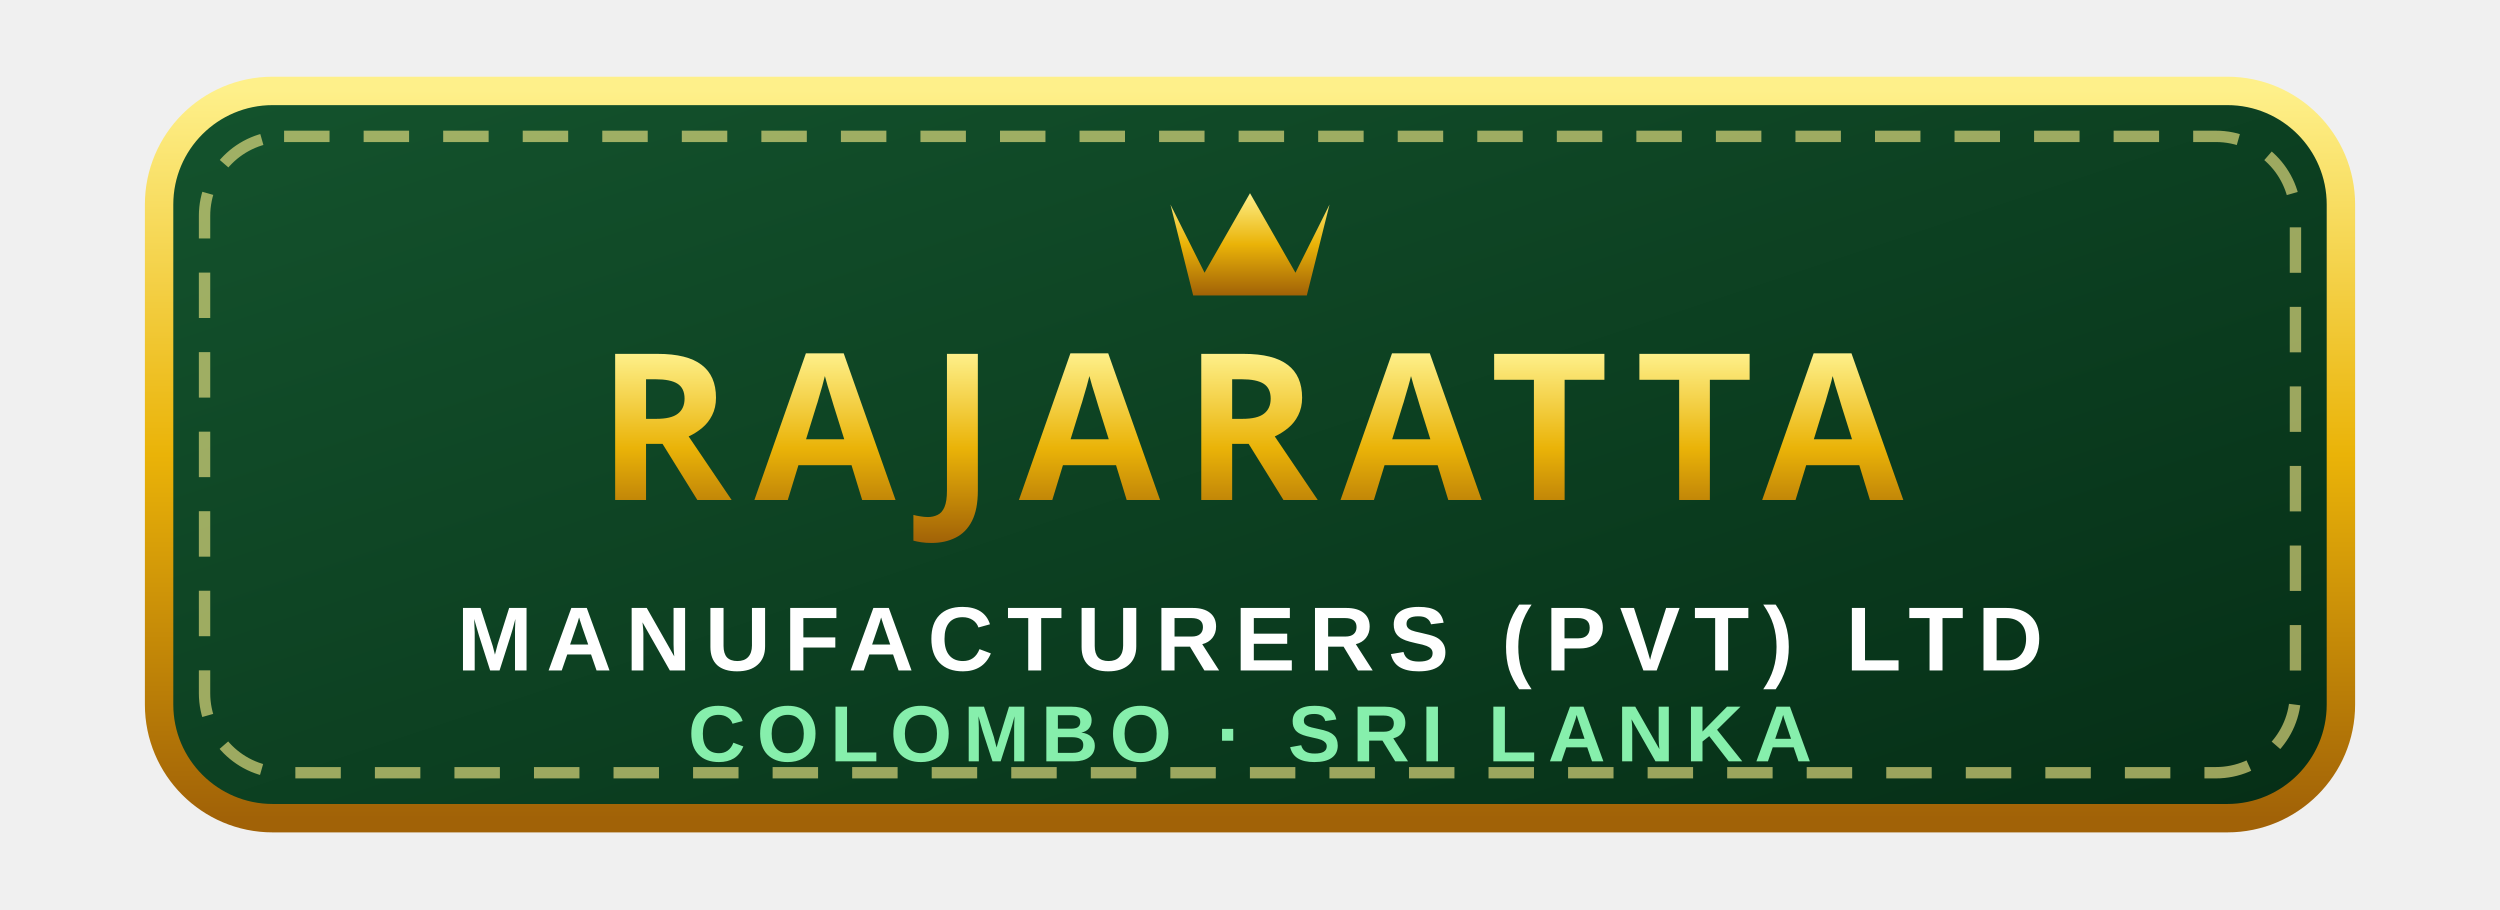
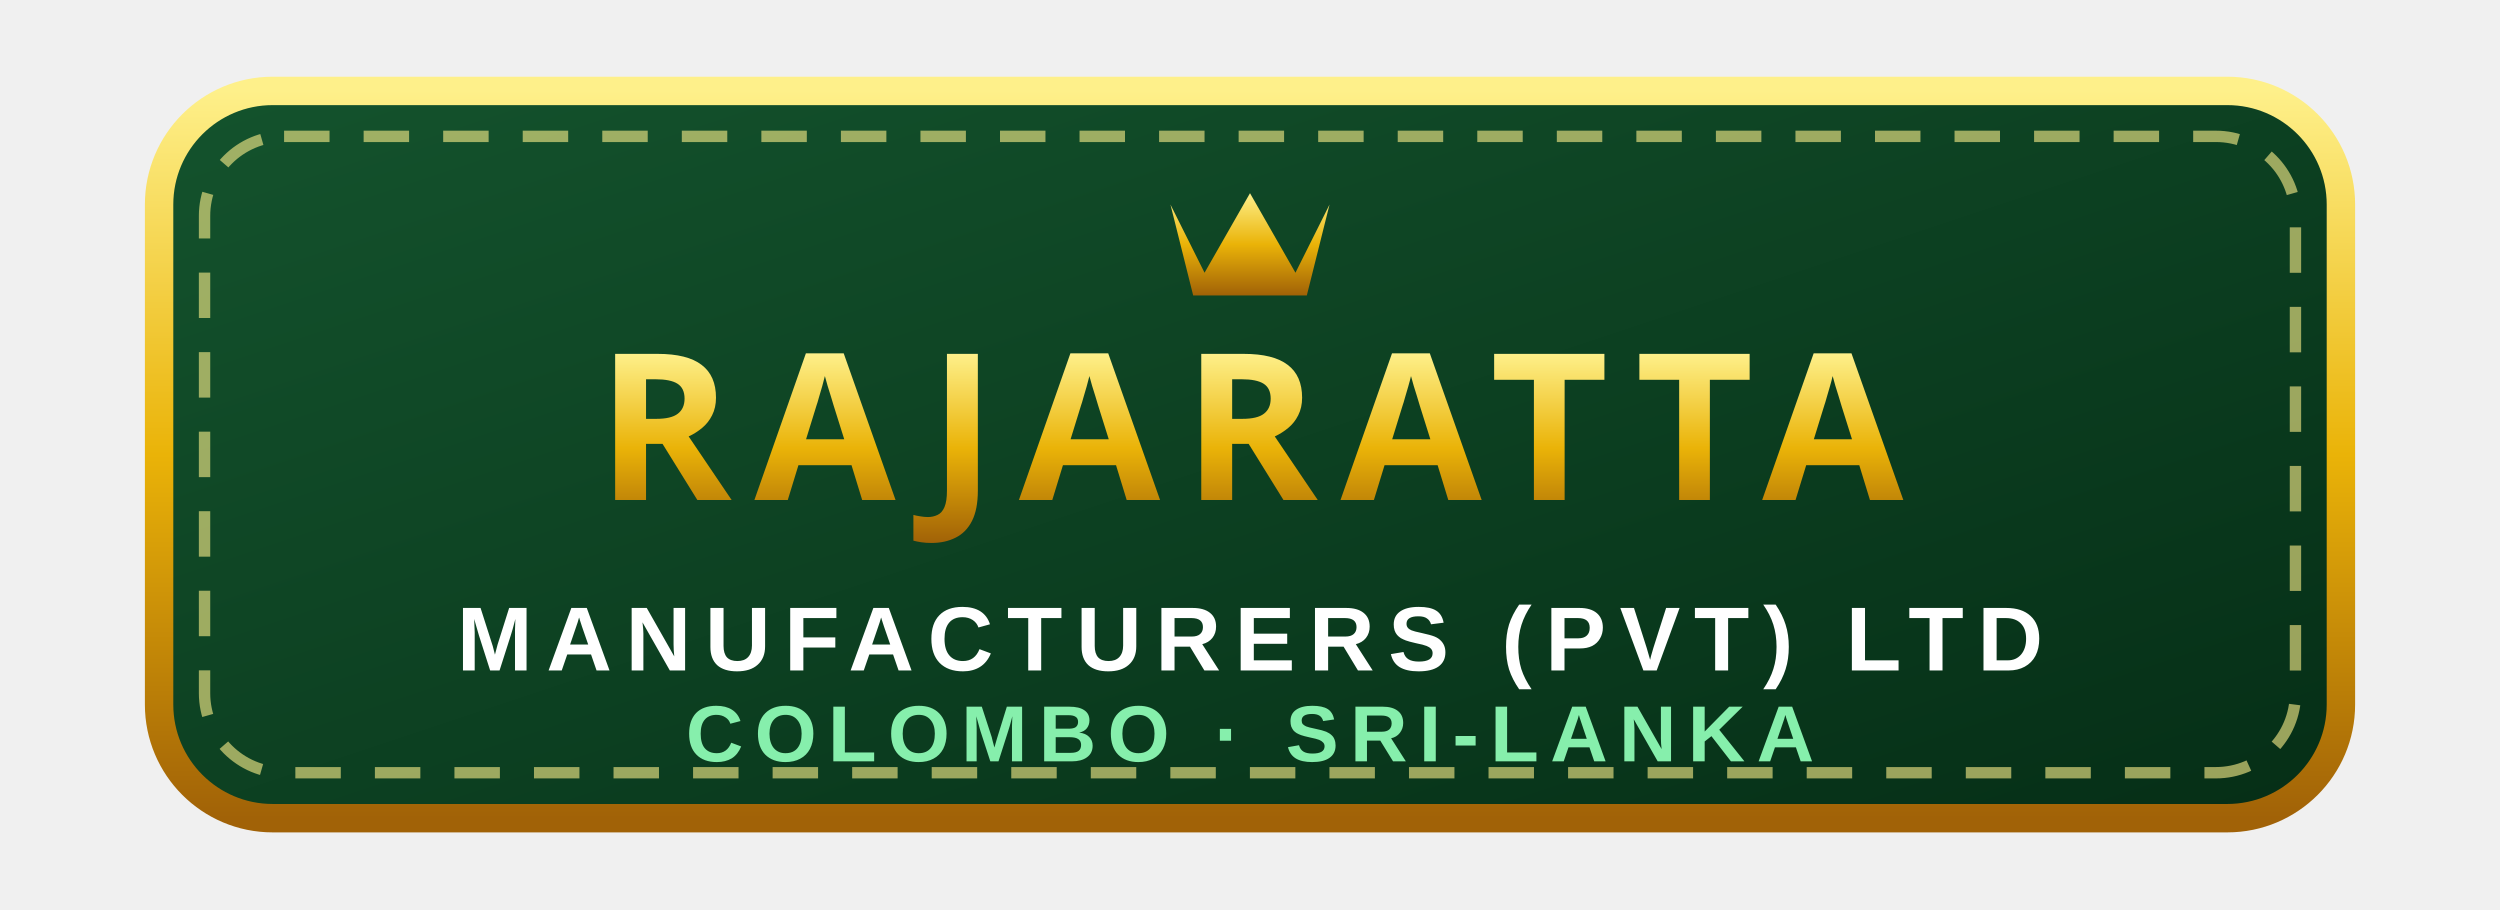
<svg xmlns="http://www.w3.org/2000/svg" viewBox="0 0 220 80" width="220" height="80">
  <defs>
    <linearGradient id="rr-green" x1="0%" y1="0%" x2="100%" y2="100%">
      <stop offset="0%" stop-color="#14532D" />
      <stop offset="100%" stop-color="#052E16" />
    </linearGradient>
    <linearGradient id="rr-gold" x1="0%" y1="0%" x2="0%" y2="100%">
      <stop offset="0%" stop-color="#FEF08A" />
      <stop offset="50%" stop-color="#EAB308" />
      <stop offset="100%" stop-color="#A16207" />
    </linearGradient>
  </defs>
  <rect x="14" y="8" width="192" height="64" rx="10" fill="url(#rr-green)" stroke="url(#rr-gold)" stroke-width="2.5" />
  <rect x="18" y="12" width="184" height="56" rx="7" fill="none" stroke="#FEF08A" stroke-width="1" stroke-dasharray="4,3" opacity="0.6" />
  <path d="M 103 18 L 106 24 L 110 17 L 114 24 L 117 18 L 115 26 L 105 26 Z" fill="url(#rr-gold)" />
  <text x="110" y="44" font-family="Arial Black, Impact, sans-serif" font-size="18" font-weight="900" fill="url(#rr-gold)" text-anchor="middle" letter-spacing="2">RAJARATTA</text>
  <line x1="40" y1="49" x2="180" y2="49" stroke="url(#rr-gold)" stroke-width="1" opacity="0.7" />
  <text x="110" y="59" font-family="Arial, sans-serif" font-size="8" font-weight="800" fill="#FFFFFF" text-anchor="middle" letter-spacing="1.2">MANUFACTURERS (PVT) LTD</text>
-   <text x="110" y="67" font-family="Arial, sans-serif" font-size="7" font-weight="600" fill="#86EFAC" text-anchor="middle" letter-spacing="1">COLOMBO · SRI LANKA</text>
+   <text x="110" y="67" font-family="Arial, sans-serif" font-size="7" font-weight="600" fill="#86EFAC" text-anchor="middle" letter-spacing="1">COLOMBO · SRI-LANKA</text>
</svg>
